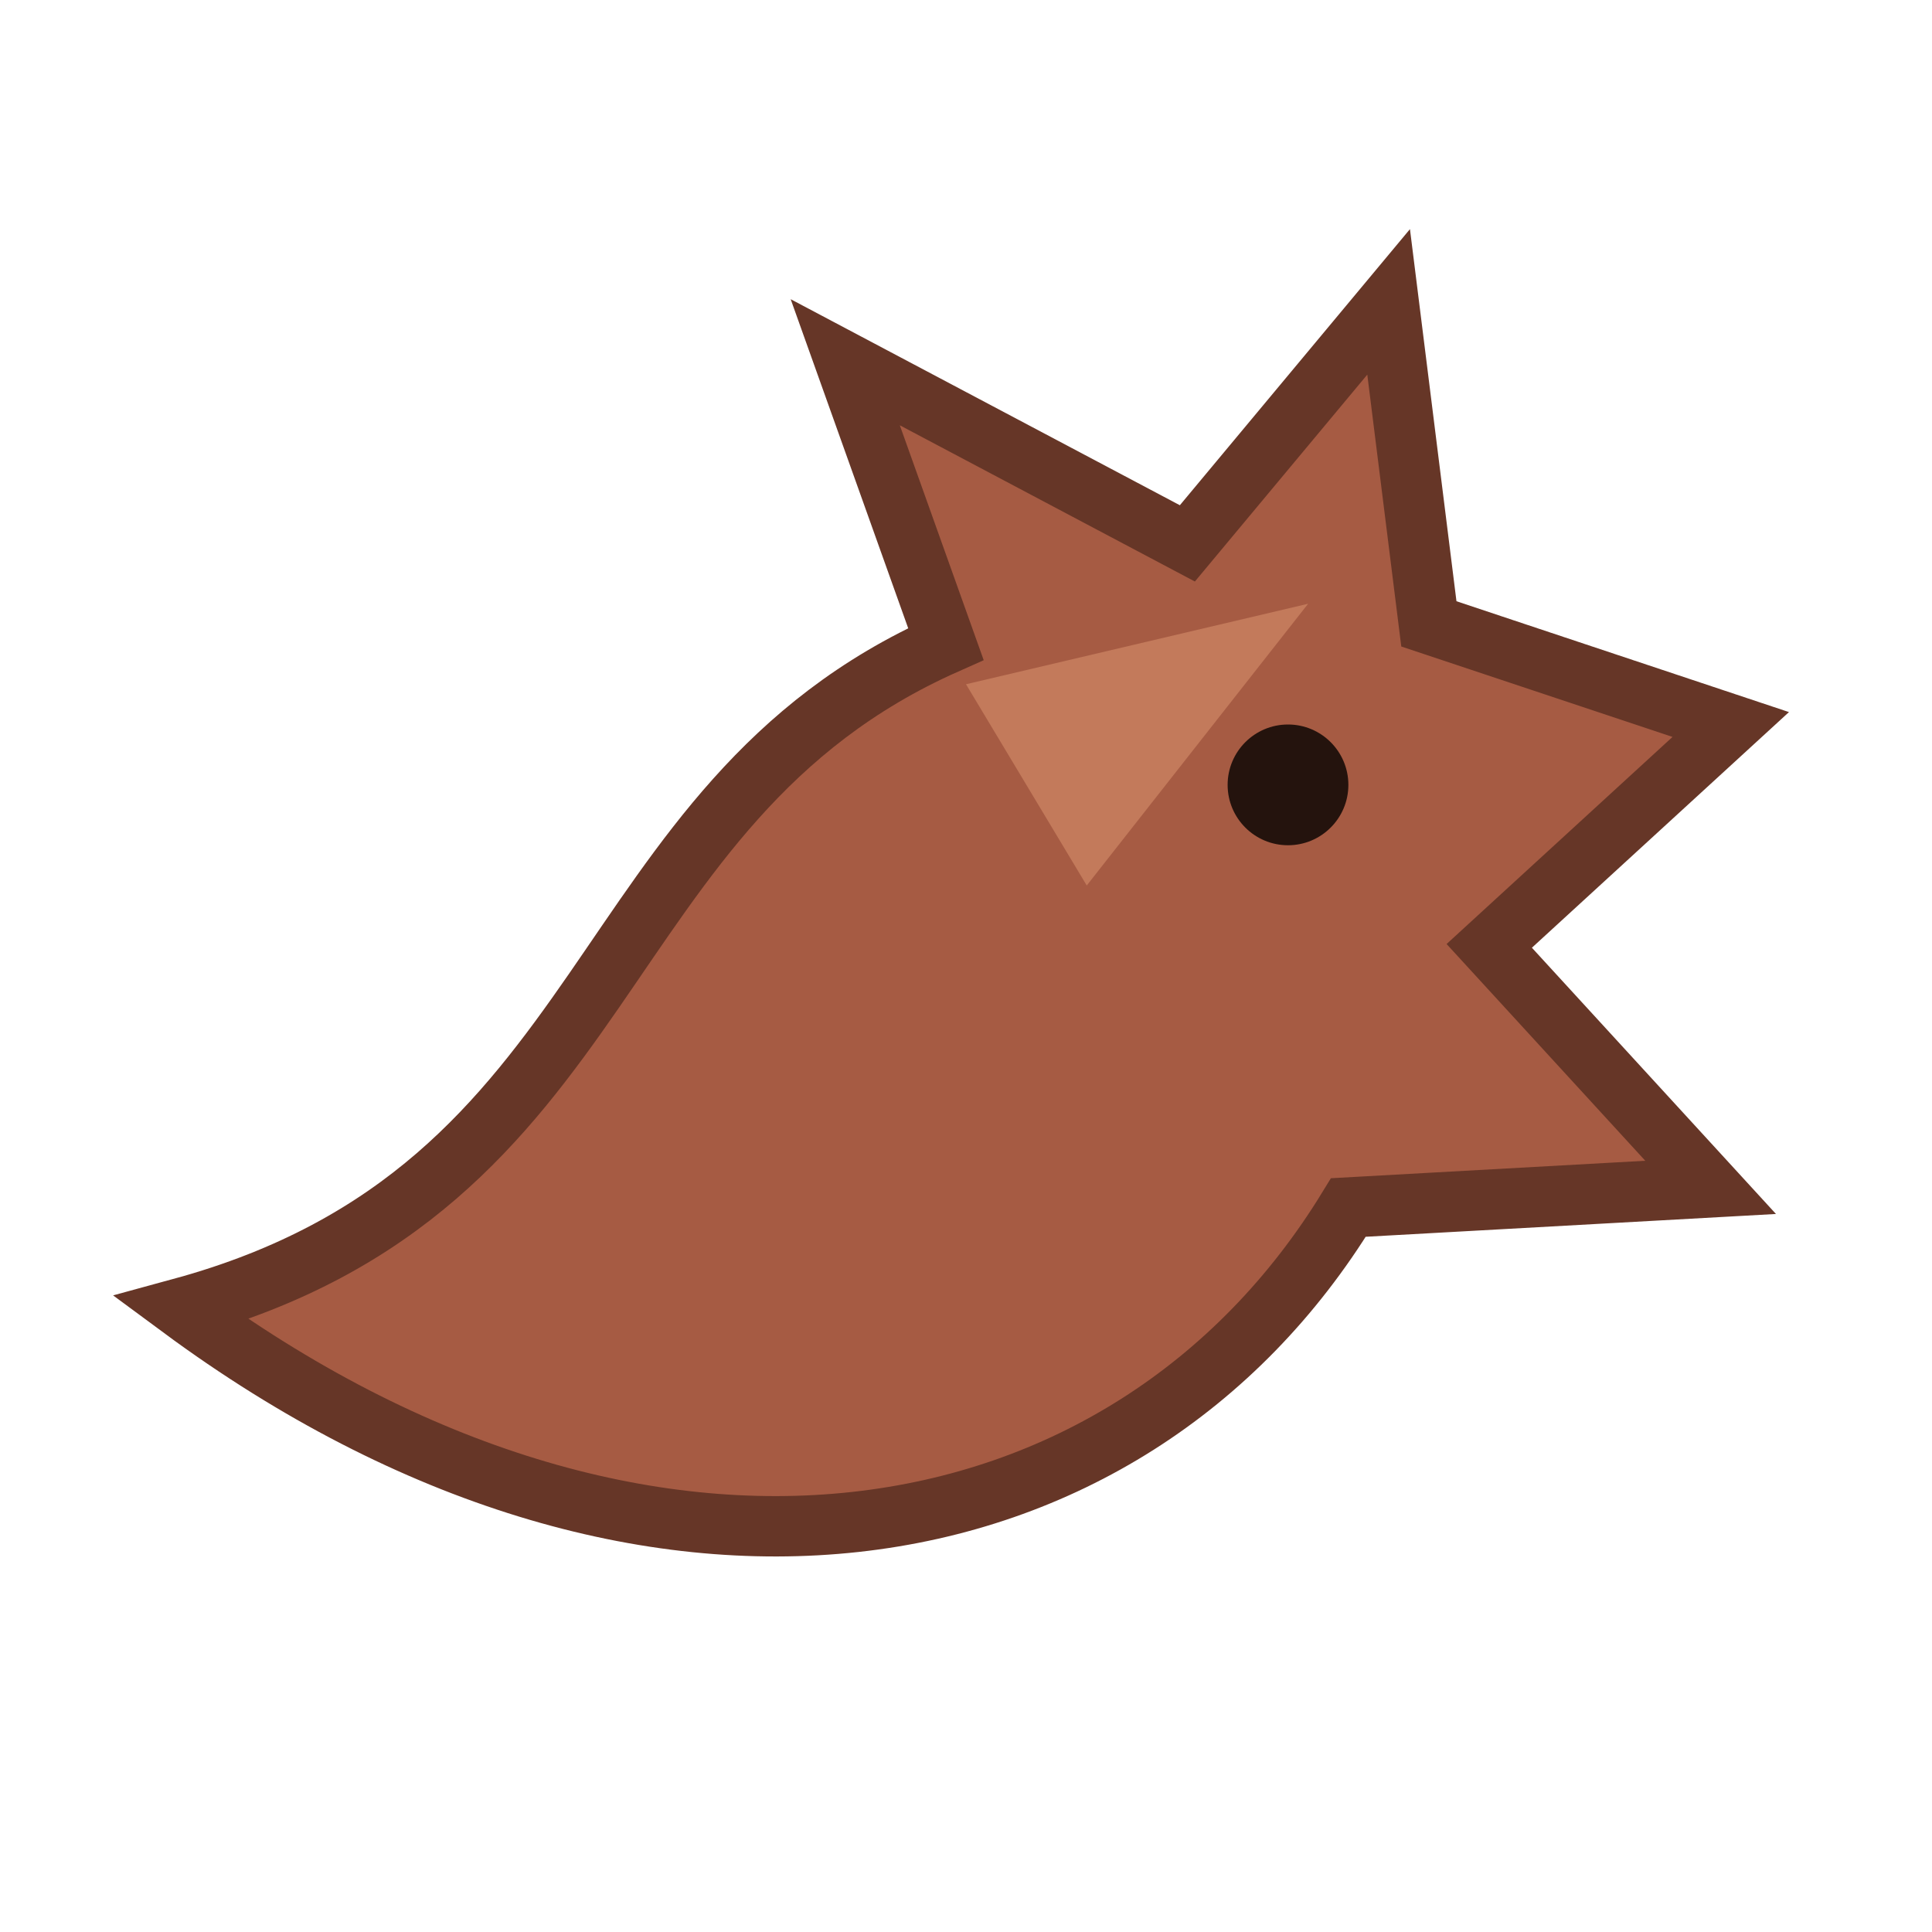
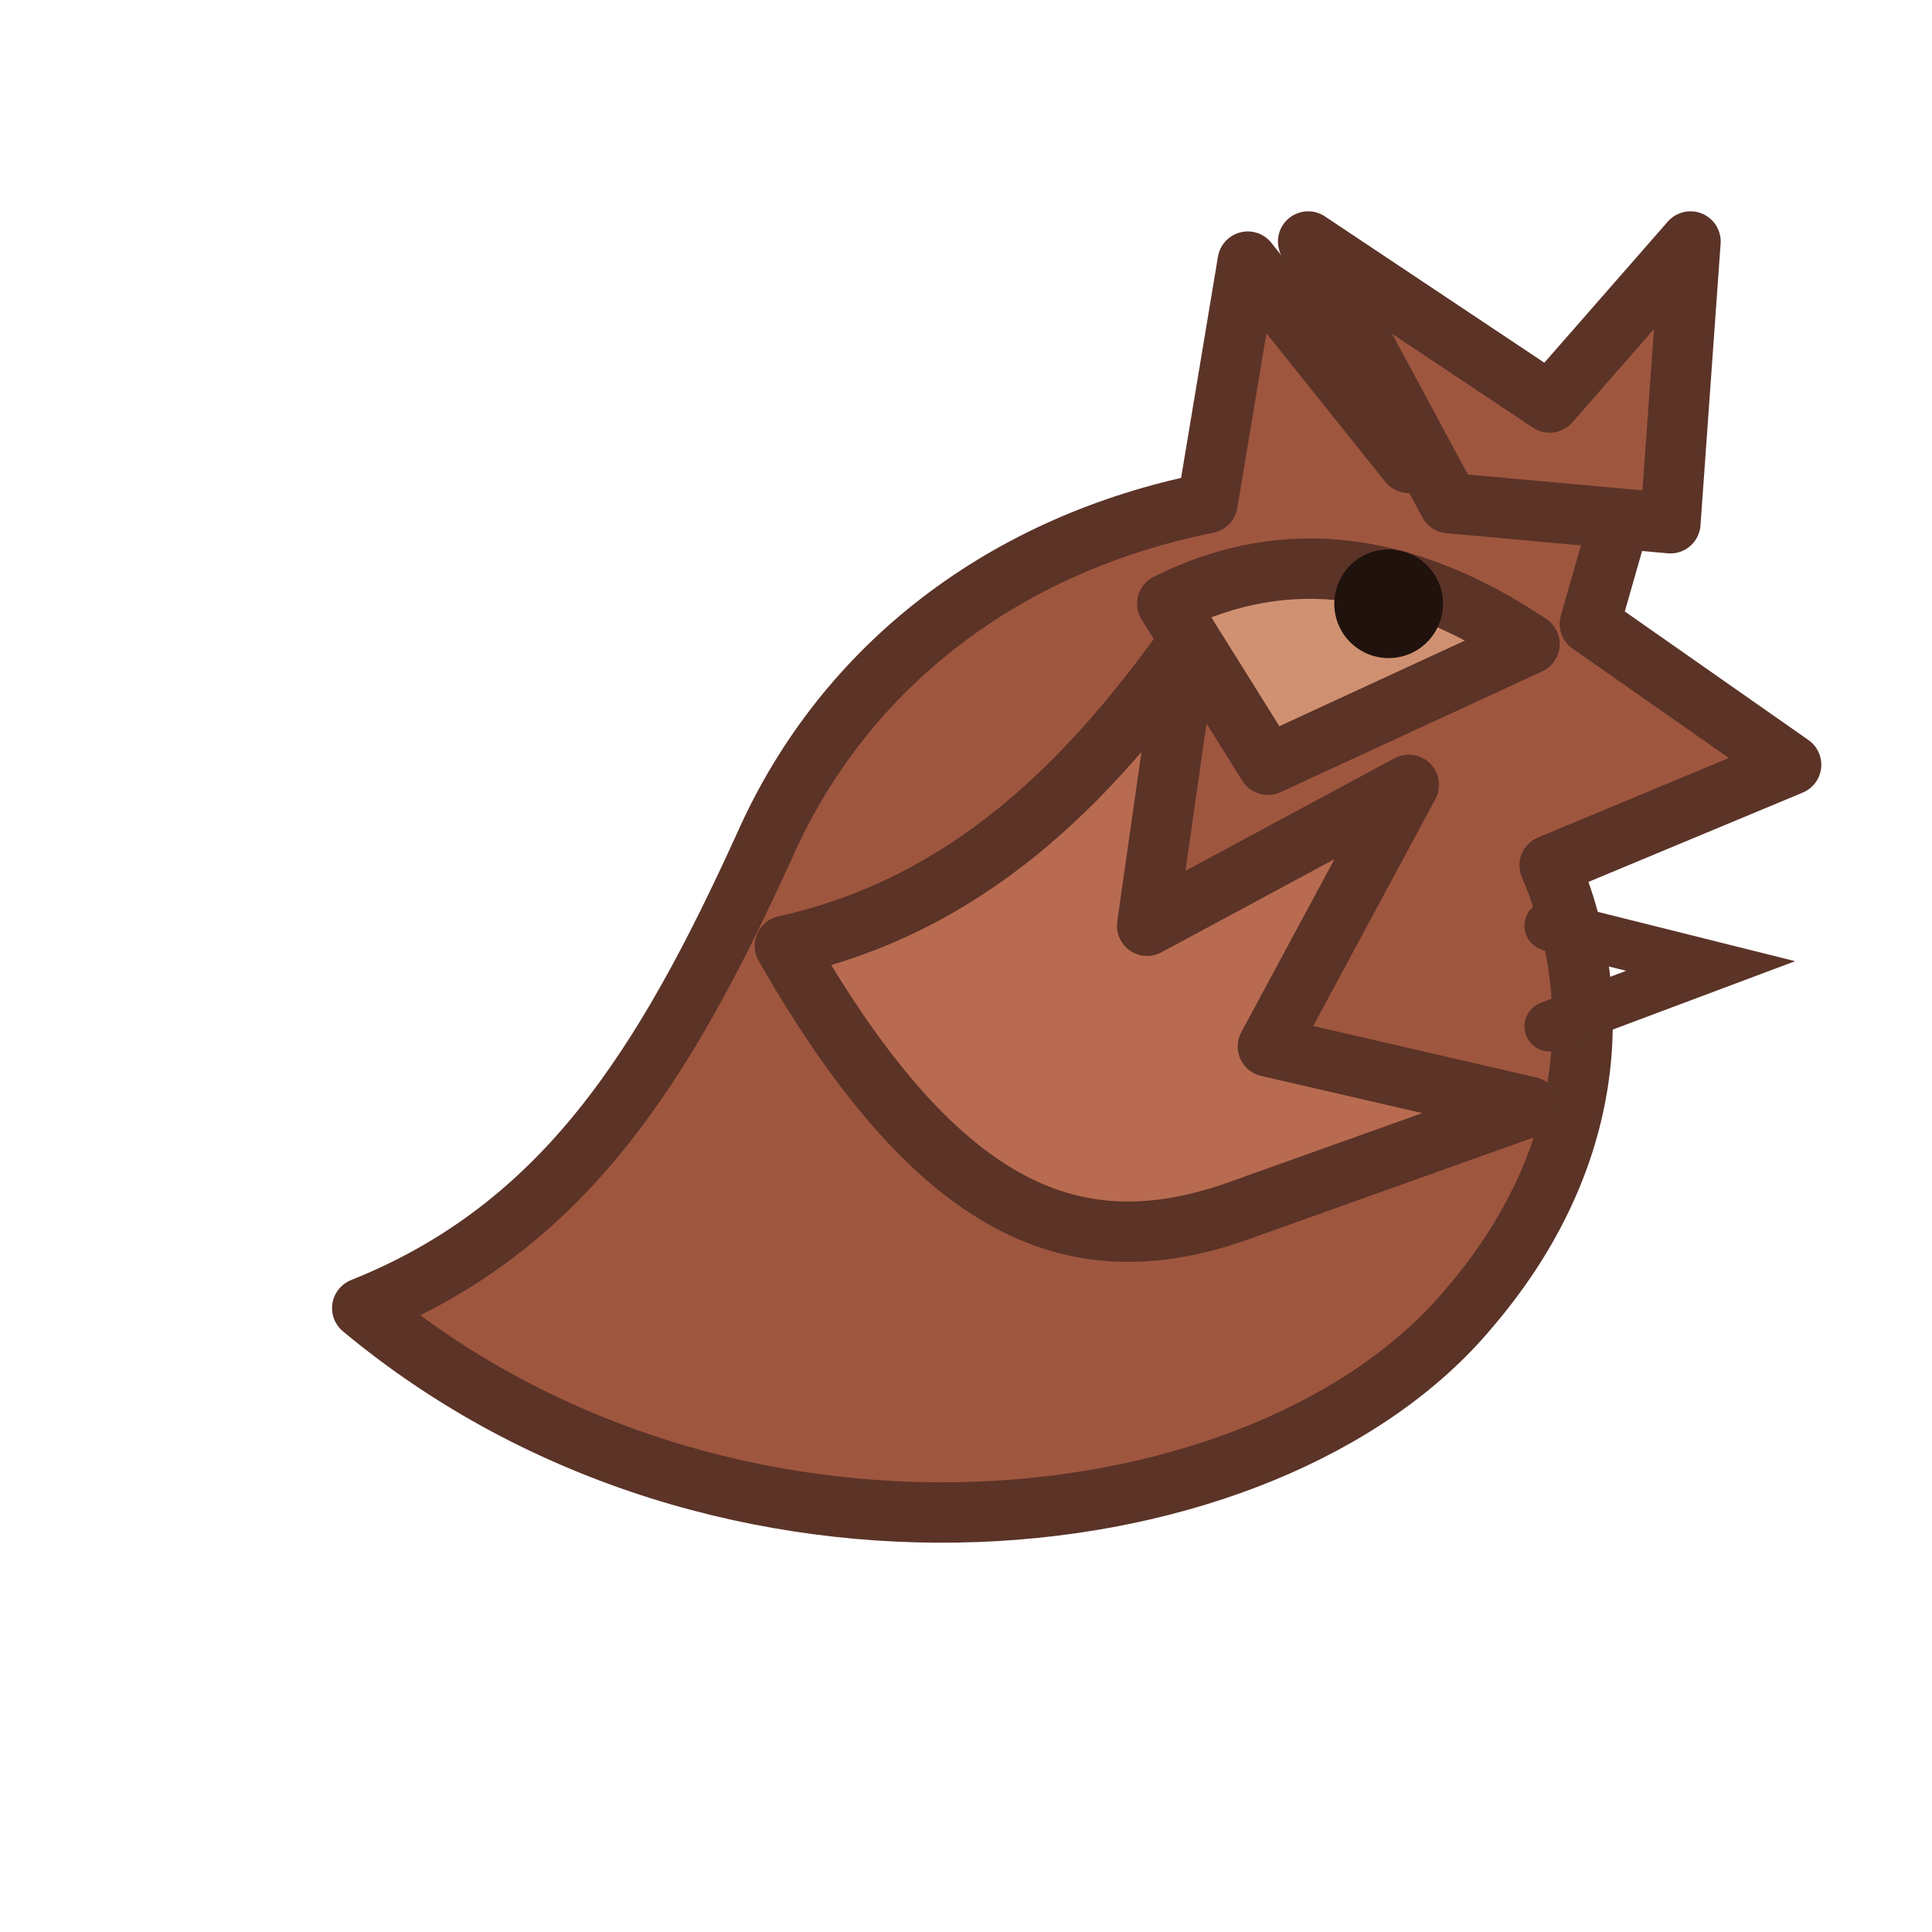
<svg xmlns="http://www.w3.org/2000/svg" viewBox="0 0 96 96">
-   <path fill="#a65b43" stroke="#663627" stroke-width="3" d="M9 65c22-6 20-25 38-33l-5-14 17 9 10-12 2 16 15 5-12 11 11 12-18 1C56 78 32 82 9 65z" />
-   <path fill="#c37a5b" d="m48 34 17-4-11 14z" />
-   <circle cx="64" cy="39" r="3" fill="#24130d" />
+   <g stroke="#5b3327" stroke-width="3" stroke-linejoin="round">
+     <path fill="#9f563f" d="M18 65c10-4 15-12 20-23 4-9 12-15 22-17l2-12 8 10 13-6-4 14 10 7-12 5c3 7 2 15-4 22-10 12-37 15-55 0z" />
+     <path fill="#b86b50" d="M39 47c9-2 15-8 20-15l-2 14 13-7-7 13 13 3-14 5c-8 3-15 1-23-13z" />
+     <path fill="#9f563f" d="M72 25l-7-13 12 8 7-8-1 14z" />
+     <path fill="#d09172" d="M58 30c6-3 12-2 18 2l-13 6z" />
+   </g>
+   <circle cx="69" cy="30" r="2.7" fill="#20120d" />
+   <path d="M77 46l8 2-8 3" fill="none" stroke="#5b3327" stroke-width="2.5" stroke-linecap="round" />
</svg>
